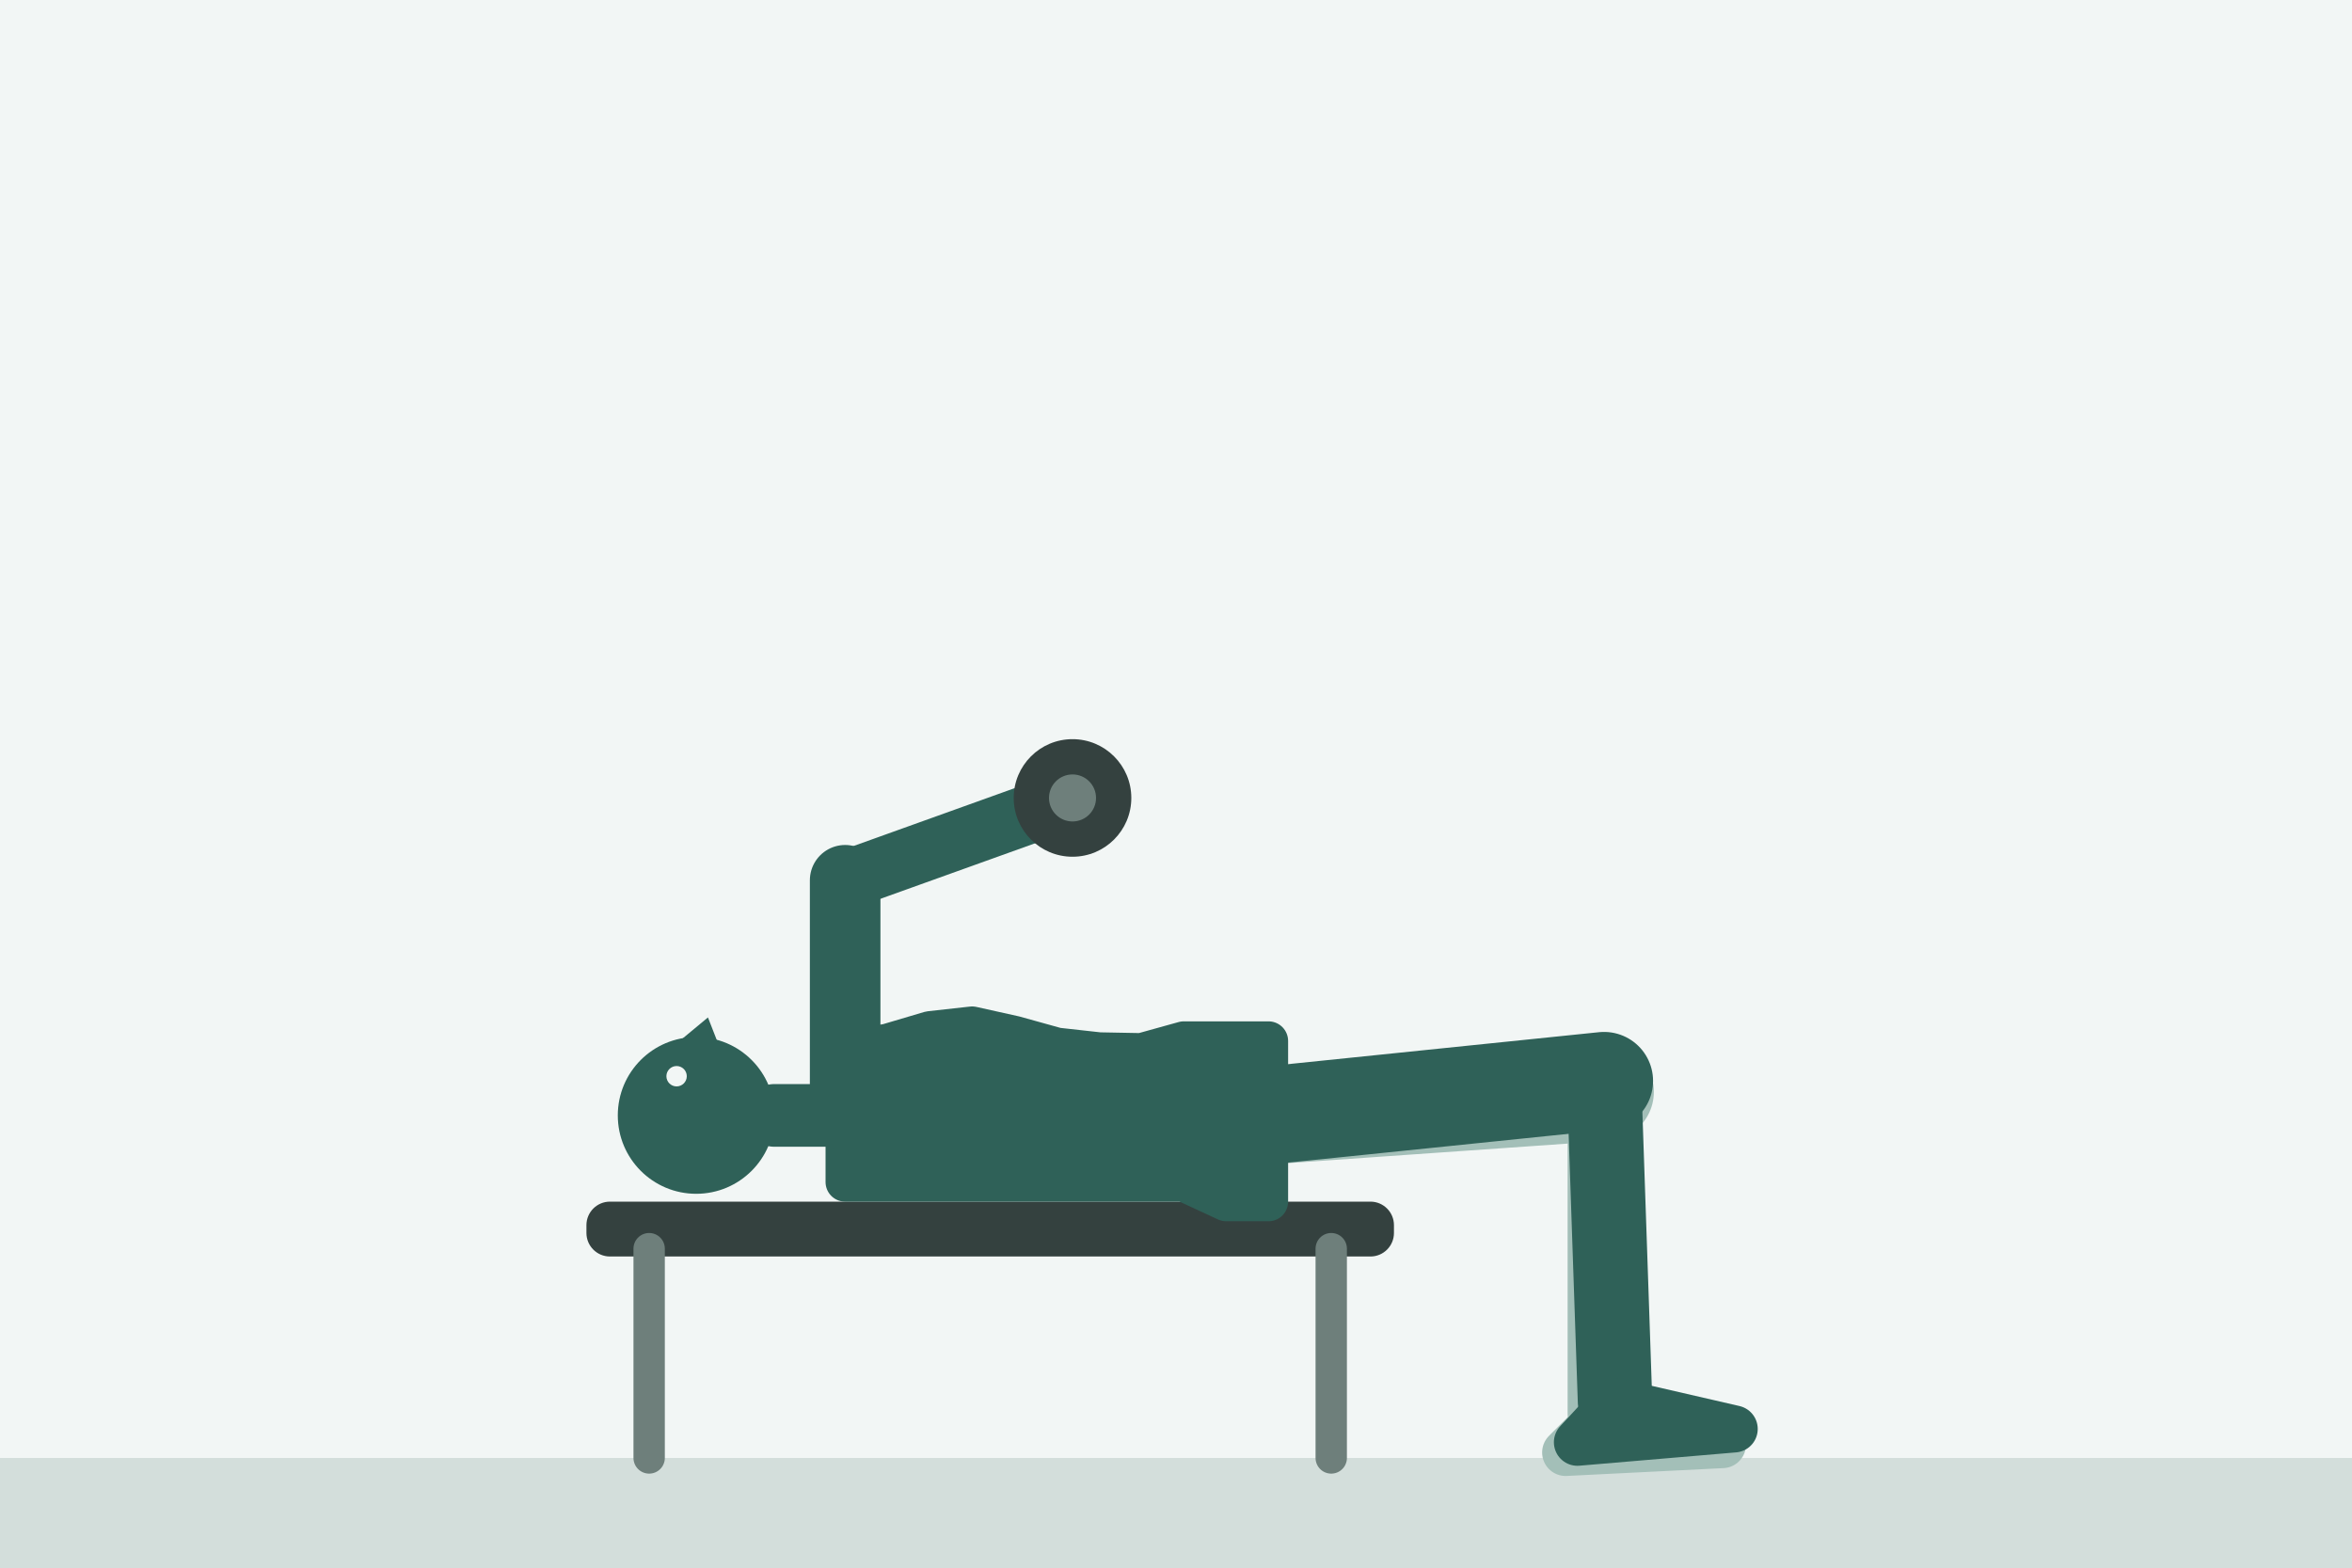
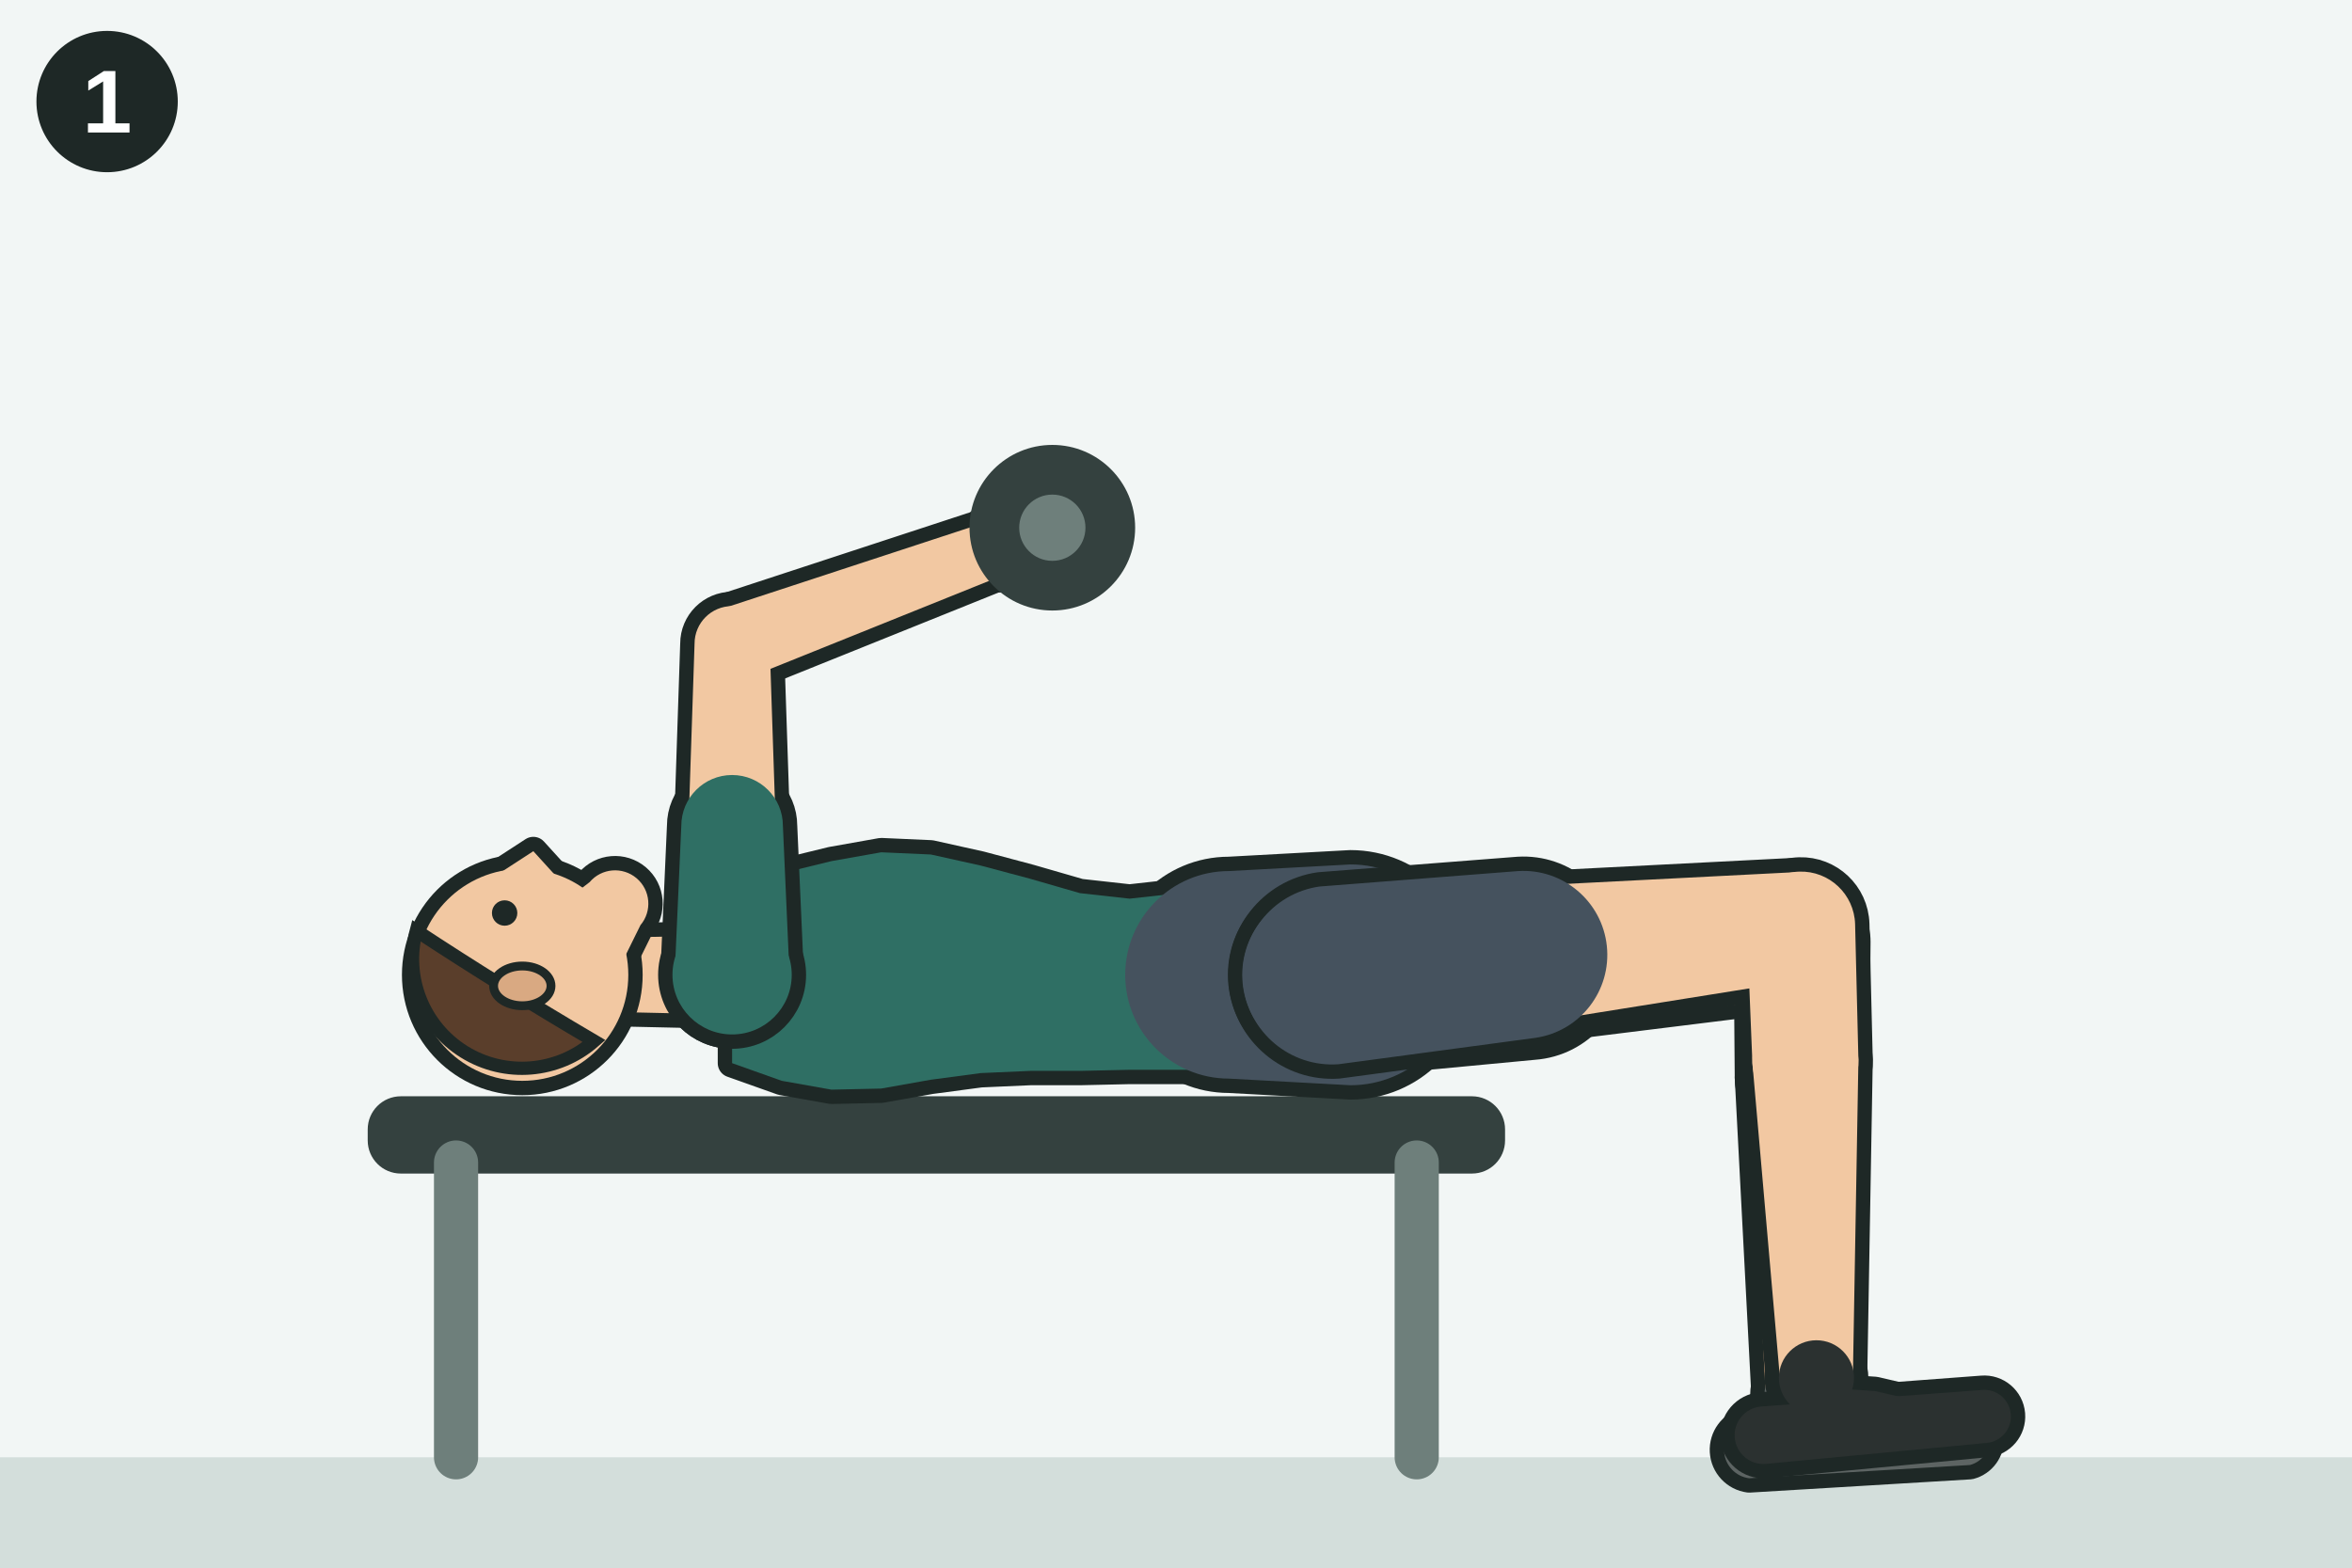
- <svg xmlns="http://www.w3.org/2000/svg" viewBox="0 0 300 200" width="300" height="200" role="img" aria-label="Distensioni su panca con manubrio monolaterale – posizione iniziale">
+ <svg xmlns="http://www.w3.org/2000/svg" viewBox="42 54 212 142" width="300" height="200" role="img" aria-label="Distensioni su panca con manubrio monolaterale – posizione iniziale">
  <rect x="-200" y="-200" width="700" height="600" fill="#F2F6F5" />
  <rect x="-200" y="186" width="700" height="200" fill="#B9CBC6" opacity="0.55" />
  <rect x="74.8" y="153.3" width="103" height="7" rx="3" fill="#34413F" />
  <line x1="82.8" y1="159.3" x2="82.8" y2="186" stroke="#6E7F7B" stroke-width="4" stroke-linecap="round" />
  <line x1="169.8" y1="159.3" x2="169.8" y2="186" stroke="#6E7F7B" stroke-width="4" stroke-linecap="round" />
-   <line x1="107.8" y1="142.3" x2="137.8" y2="143.4" stroke="#A3BFB8" stroke-width="9" stroke-linecap="round" />
-   <line x1="137.8" y1="143.4" x2="163.8" y2="144.3" stroke="#A3BFB8" stroke-width="7.5" stroke-linecap="round" />
-   <line x1="163.8" y1="144.3" x2="171.8" y2="144.6" stroke="#A3BFB8" stroke-width="6.5" stroke-linecap="round" />
-   <line x1="161.8" y1="142.3" x2="204.7" y2="139.3" stroke="#A3BFB8" stroke-width="12.5" stroke-linecap="round" />
-   <line x1="204.7" y1="139.3" x2="204.7" y2="180.3" stroke="#A3BFB8" stroke-width="9.5" stroke-linecap="round" />
-   <path d="M204.7,180.3 L199.7,185.3 L219.7,184.3 Z" fill="#A3BFB8" stroke="#A3BFB8" stroke-width="6" stroke-linejoin="round" />
-   <path d="M161.8,132.8 L156.4,132.8 L151,132.8 L145.6,134.3 L140.2,134.2 L134.8,133.6 L129.4,132.1 L124,130.9 L118.6,131.5 L113.2,133.1 L107.8,134 L107.8,150.8 L113.2,150.8 L118.6,150.8 L124,150.8 L129.4,150.8 L134.8,150.8 L140.2,150.8 L145.6,150.8 L151,150.8 L156.4,153.3 L161.8,153.3 Z" fill="#2F6158" stroke="#2F6158" stroke-width="5" stroke-linejoin="round" />
-   <line x1="107.8" y1="142.3" x2="98.8" y2="142.3" stroke="#2F6158" stroke-width="8" stroke-linecap="round" />
-   <circle cx="88.8" cy="142.3" r="10" fill="#2F6158" />
-   <path d="M85,134.2 L90.3,129.8 L91.9,133.9 Z" fill="#2F6158" />
-   <circle cx="86.3" cy="137.3" r="1.3" fill="#F2F6F5" />
-   <line x1="161.8" y1="142.3" x2="204.6" y2="137.9" stroke="#2F6158" stroke-width="12.5" stroke-linecap="round" />
-   <line x1="204.6" y1="137.9" x2="206" y2="178.8" stroke="#2F6158" stroke-width="9.5" stroke-linecap="round" />
-   <path d="M206,178.8 L201.2,184 L221.2,182.3 Z" fill="#2F6158" stroke="#2F6158" stroke-width="6" stroke-linejoin="round" />
-   <line x1="107.8" y1="142.3" x2="107.8" y2="112.3" stroke="#2F6158" stroke-width="9" stroke-linecap="round" />
-   <line x1="107.8" y1="112.3" x2="132.3" y2="103.5" stroke="#2F6158" stroke-width="7.5" stroke-linecap="round" />
-   <line x1="132.3" y1="103.5" x2="139.8" y2="100.7" stroke="#2F6158" stroke-width="6.5" stroke-linecap="round" />
+   <path d="M107.7,146.7 L137.7,146.8 A3.4 3.4 0 0 0 137.9,140 L108,138 A4.4 4.4 0 0 0 107.7,146.7 Z" fill="#D9A982" stroke="#1E2826" stroke-width="2.6" stroke-linejoin="round" />
+   <path d="M137.7,146.8 L163.7,146.8 A2.5 2.5 0 0 0 163.9,141.8 L137.9,140 A3.4 3.4 0 0 0 137.7,146.8 Z" fill="#D9A982" stroke="#1E2826" stroke-width="2.6" stroke-linejoin="round" />
+   <path d="M163.7,147.2 L171.7,146.9 A2.3 2.3 0 0 0 171.9,142.3 L163.9,141.4 A2.9 2.9 0 0 0 163.7,147.2 Z" fill="#D9A982" stroke="#1E2826" stroke-width="2.6" stroke-linejoin="round" />
+   <circle cx="168.6" cy="144.5" r="3.1" fill="#D9A982" stroke="#1E2826" stroke-width="2.6" stroke-linejoin="round" />
+   <circle cx="107.8" cy="142.3" r="5.4" fill="#5E8F86" stroke="#1E2826" stroke-width="2.6" stroke-linejoin="round" />
+   <path d="M107.7,147.5 L121.2,147.4 A4.6 4.6 0 0 0 121.5,138.2 L108,137.2 A5.2 5.2 0 0 0 107.7,147.5 Z" fill="#5E8F86" stroke="#1E2826" stroke-width="2.6" stroke-linejoin="round" />
+   <path d="M107.7,146.7 L137.7,146.8 A3.4 3.4 0 0 0 137.9,140 L108,138 A4.4 4.4 0 0 0 107.7,146.7 Z" fill="#D9A982" />
+   <path d="M137.7,146.8 L163.7,146.8 A2.5 2.5 0 0 0 163.9,141.8 L137.9,140 A3.4 3.4 0 0 0 137.7,146.8 Z" fill="#D9A982" />
+   <path d="M163.7,147.2 L171.7,146.9 A2.3 2.3 0 0 0 171.9,142.3 L163.9,141.4 A2.9 2.9 0 0 0 163.7,147.2 Z" fill="#D9A982" />
+   <circle cx="168.6" cy="144.5" r="3.1" fill="#D9A982" />
+   <circle cx="107.8" cy="142.3" r="5.4" fill="#5E8F86" />
+   <path d="M107.7,147.5 L121.2,147.4 A4.6 4.6 0 0 0 121.5,138.2 L108,137.2 A5.2 5.2 0 0 0 107.7,147.5 Z" fill="#5E8F86" />
+   <path d="M162.3,149.5 L205.1,144.2 A4.9 4.9 0 0 0 204.4,134.5 L161.3,135.2 A7.2 7.2 0 0 0 162.3,149.5 Z" fill="#D9A982" stroke="#1E2826" stroke-width="2.6" stroke-linejoin="round" />
+   <path d="M199.8,139.3 L199.9,151.6 A4.8 4.8 0 0 0 209.5,151.6 L209.6,139.3 A4.9 4.9 0 0 0 199.8,139.3 Z" fill="#D9A982" stroke="#1E2826" stroke-width="2.6" stroke-linejoin="round" />
+   <path d="M199.9,151.6 L201.4,180.3 A3.3 3.3 0 0 0 208,180.3 L209.5,151.6 A4.8 4.8 0 0 0 199.9,151.6 Z" fill="#D9A982" stroke="#1E2826" stroke-width="2.6" stroke-linejoin="round" />
+   <path d="M204,181.1 L199.7,185.3 L219.7,184.3 L210,181.7 Z" fill="#5D6463" stroke="#1E2826" stroke-width="2.6" stroke-linejoin="round" />
+   <path d="M199.9,187.9 L219.9,186.7 A2.4 2.4 0 0 0 219.6,182 L199.6,182.8 A2.6 2.6 0 0 0 199.9,187.9 Z" fill="#5D6463" stroke="#1E2826" stroke-width="2.6" stroke-linejoin="round" />
+   <circle cx="204.7" cy="180.3" r="3.4" fill="#5D6463" stroke="#1E2826" stroke-width="2.6" stroke-linejoin="round" />
+   <circle cx="161.8" cy="142.3" r="7.8" fill="#7D8892" stroke="#1E2826" stroke-width="2.6" stroke-linejoin="round" />
+   <path d="M162.4,150.4 L180.4,148.7 A7.6 7.6 0 0 0 179.3,133.5 L161.3,134.3 A8.1 8.1 0 0 0 162.4,150.4 Z" fill="#7D8892" stroke="#1E2826" stroke-width="2.6" stroke-linejoin="round" />
+   <path d="M162.3,149.5 L205.1,144.2 A4.9 4.9 0 0 0 204.4,134.5 L161.3,135.2 A7.2 7.2 0 0 0 162.3,149.5 Z" fill="#D9A982" />
+   <path d="M199.8,139.3 L199.9,151.6 A4.8 4.8 0 0 0 209.5,151.6 L209.6,139.3 A4.9 4.9 0 0 0 199.8,139.3 Z" fill="#D9A982" />
+   <path d="M199.9,151.6 L201.4,180.3 A3.3 3.3 0 0 0 208,180.3 L209.5,151.6 A4.8 4.8 0 0 0 199.9,151.6 Z" fill="#D9A982" />
+   <path d="M204,181.1 L199.7,185.3 L219.7,184.3 L210,181.7 Z" fill="#5D6463" />
+   <path d="M199.9,187.9 L219.9,186.7 A2.4 2.4 0 0 0 219.6,182 L199.6,182.8 A2.6 2.6 0 0 0 199.9,187.9 Z" fill="#5D6463" />
+   <circle cx="204.7" cy="180.3" r="3.4" fill="#5D6463" />
+   <circle cx="161.8" cy="142.3" r="7.8" fill="#7D8892" />
+   <path d="M162.4,150.4 L180.4,148.7 A7.6 7.6 0 0 0 179.3,133.5 L161.3,134.3 A8.1 8.1 0 0 0 162.4,150.4 Z" fill="#7D8892" />
+   <path d="M107.8,138.7 L98.8,138.9 A3.4 3.4 0 0 0 98.8,145.7 L107.8,145.9 A3.6 3.6 0 0 0 107.8,138.7 Z" fill="#F2C8A2" stroke="#1E2826" stroke-width="2.6" stroke-linejoin="round" />
+   <path d="M107.8,138.7 L98.8,138.9 A3.4 3.4 0 0 0 98.8,145.7 L107.8,145.9 A3.6 3.6 0 0 0 107.8,138.7 Z" fill="#F2C8A2" />
+   <path d="M161.8,134.3 L157.3,134.4 L152.8,134.5 L148.3,134.9 L143.8,135.4 L139.3,134.9 L134.8,133.6 L130.3,132.4 L125.8,131.4 L121.3,131.2 L116.8,132 L112.3,133.1 L107.8,133.9 L107.8,150.3 L112.3,151.9 L116.8,152.7 L121.3,152.6 L125.8,151.8 L130.3,151.2 L134.8,151 L139.3,151 L143.8,150.9 L148.3,150.9 L152.8,150.9 L157.3,150.9 L161.8,150.9 Z" fill="#2F6F64" stroke="#1E2826" stroke-width="2.6" stroke-linejoin="round" />
+   <path d="M163.8,132.3 L152.8,132.9 A9.4 9.4 0 0 0 152.8,151.7 L163.8,152.3 A10 10 0 0 0 163.8,132.3 Z" fill="#45525E" stroke="#1E2826" stroke-width="2.6" stroke-linejoin="round" />
+   <path d="M161.8,134.3 L157.3,134.4 L152.8,134.5 L148.3,134.9 L143.8,135.4 L139.3,134.9 L134.8,133.6 L130.3,132.4 L125.8,131.4 L121.3,131.2 L116.8,132 L112.3,133.1 L107.8,133.9 L107.8,150.3 L112.3,151.9 L116.8,152.7 L121.3,152.6 L125.8,151.8 L130.3,151.2 L134.8,151 L139.3,151 L143.8,150.9 L148.3,150.9 L152.8,150.9 L157.3,150.9 L161.8,150.9 Z" fill="#2F6F64" />
+   <path d="M163.8,132.3 L152.8,132.9 A9.4 9.4 0 0 0 152.8,151.7 L163.8,152.3 A10 10 0 0 0 163.8,132.3 Z" fill="#45525E" />
+   <circle cx="88.8" cy="142.3" r="9.6" fill="#F2C8A2" stroke="#1E2826" stroke-width="2.6" stroke-linejoin="round" />
+   <path d="M85.8,133.7 L89.8,131.1 L91.8,133.3 Z" fill="#F2C8A2" stroke="#1E2826" stroke-width="2.6" stroke-linejoin="round" />
+   <path d="M95.7,145.5 L99.5,137.8 A3 3 0 0 0 94.9,133.9 L88,139.2 A5 5 0 0 0 95.7,145.5 Z" fill="#F2C8A2" stroke="#1E2826" stroke-width="2.6" stroke-linejoin="round" />
+   <circle cx="88.8" cy="142.3" r="9.6" fill="#F2C8A2" />
+   <path d="M85.8,133.7 L89.8,131.1 L91.8,133.3 Z" fill="#F2C8A2" />
+   <path d="M95.7,145.5 L99.5,137.8 A3 3 0 0 0 94.9,133.9 L88,139.2 A5 5 0 0 0 95.7,145.5 Z" fill="#F2C8A2" />
+   <path d="M79.2,138.3 A9.9 9.9 0 0 0 95.3,148.3 Q86.8,143.3 79.2,138.3 Z" fill="#5A3E2B" stroke="#1E2826" stroke-width="1.2" />
+   <circle cx="87.2" cy="136.7" r="1.15" fill="#1E2826" />
+   <ellipse cx="88.8" cy="143.3" rx="1.8" ry="2.6" transform="rotate(-270 88.8 143.3)" fill="#D9A982" stroke="#1E2826" stroke-width="0.8" />
+   <path d="M162.6,149.5 L205.1,142.7 A4.9 4.9 0 0 0 204.1,133 L161.1,135.2 A7.2 7.2 0 0 0 162.6,149.5 Z" fill="#F2C8A2" stroke="#1E2826" stroke-width="2.6" stroke-linejoin="round" />
+   <path d="M199.7,138 L200.2,150.3 A4.8 4.8 0 0 0 209.8,150 L209.5,137.7 A4.9 4.9 0 0 0 199.7,138 Z" fill="#F2C8A2" stroke="#1E2826" stroke-width="2.6" stroke-linejoin="round" />
+   <path d="M200.2,150.3 L202.7,178.9 A3.3 3.3 0 0 0 209.3,178.7 L209.8,150 A4.8 4.8 0 0 0 200.2,150.3 Z" fill="#F2C8A2" stroke="#1E2826" stroke-width="2.6" stroke-linejoin="round" />
+   <path d="M205.3,179.6 L201.2,184 L221.2,182.3 L211.3,180 Z" fill="#2B3130" stroke="#1E2826" stroke-width="2.6" stroke-linejoin="round" />
+   <path d="M201.4,186.6 L221.4,184.7 A2.4 2.4 0 0 0 221,179.9 L201,181.4 A2.6 2.6 0 0 0 201.4,186.6 Z" fill="#2B3130" stroke="#1E2826" stroke-width="2.6" stroke-linejoin="round" />
+   <circle cx="206" cy="178.8" r="3.4" fill="#2B3130" stroke="#1E2826" stroke-width="2.6" stroke-linejoin="round" />
+   <circle cx="161.8" cy="142.3" r="7.8" fill="#45525E" stroke="#1E2826" stroke-width="2.6" stroke-linejoin="round" />
+   <path d="M162.7,150.4 L180.6,148 A7.6 7.6 0 0 0 179,132.9 L161,134.3 A8.1 8.1 0 0 0 162.7,150.4 Z" fill="#45525E" stroke="#1E2826" stroke-width="2.6" stroke-linejoin="round" />
+   <path d="M162.6,149.5 L205.1,142.7 A4.9 4.9 0 0 0 204.1,133 L161.1,135.2 A7.2 7.2 0 0 0 162.6,149.5 Z" fill="#F2C8A2" />
+   <path d="M199.7,138 L200.2,150.3 A4.8 4.8 0 0 0 209.8,150 L209.5,137.7 A4.9 4.9 0 0 0 199.7,138 Z" fill="#F2C8A2" />
+   <path d="M200.2,150.3 L202.7,178.9 A3.3 3.3 0 0 0 209.3,178.7 L209.8,150 A4.8 4.8 0 0 0 200.2,150.3 Z" fill="#F2C8A2" />
+   <path d="M205.3,179.6 L201.2,184 L221.2,182.3 L211.3,180 Z" fill="#2B3130" />
+   <path d="M201.4,186.6 L221.4,184.7 A2.4 2.4 0 0 0 221,179.9 L201,181.4 A2.6 2.6 0 0 0 201.4,186.6 Z" fill="#2B3130" />
+   <circle cx="206" cy="178.8" r="3.4" fill="#2B3130" />
+   <circle cx="161.8" cy="142.3" r="7.8" fill="#45525E" />
+   <path d="M162.7,150.4 L180.6,148 A7.6 7.6 0 0 0 179,132.9 L161,134.3 A8.1 8.1 0 0 0 162.7,150.4 Z" fill="#45525E" />
+   <path d="M112.2,142.3 L111.2,112.3 A3.4 3.4 0 0 0 104.4,112.3 L103.4,142.3 A4.4 4.4 0 0 0 112.2,142.3 Z" fill="#F2C8A2" stroke="#1E2826" stroke-width="2.6" stroke-linejoin="round" />
+   <path d="M109,115.5 L133.1,105.8 A2.5 2.5 0 0 0 131.4,101.1 L106.7,109.2 A3.4 3.4 0 0 0 109,115.5 Z" fill="#F2C8A2" stroke="#1E2826" stroke-width="2.6" stroke-linejoin="round" />
+   <path d="M133.3,106.2 L140.6,102.9 A2.3 2.3 0 0 0 139,98.6 L131.3,100.7 A2.9 2.9 0 0 0 133.3,106.2 Z" fill="#F2C8A2" stroke="#1E2826" stroke-width="2.6" stroke-linejoin="round" />
+   <circle cx="136.8" cy="101.8" r="3.1" fill="#F2C8A2" stroke="#1E2826" stroke-width="2.6" stroke-linejoin="round" />
+   <circle cx="107.8" cy="142.3" r="5.4" fill="#2F6F64" stroke="#1E2826" stroke-width="2.6" stroke-linejoin="round" />
+   <path d="M113,142.3 L112.4,128.8 A4.6 4.6 0 0 0 103.2,128.8 L102.6,142.3 A5.2 5.2 0 0 0 113,142.3 Z" fill="#2F6F64" stroke="#1E2826" stroke-width="2.6" stroke-linejoin="round" />
+   <path d="M112.2,142.3 L111.2,112.3 A3.4 3.4 0 0 0 104.4,112.3 L103.4,142.3 A4.4 4.4 0 0 0 112.2,142.3 Z" fill="#F2C8A2" />
+   <path d="M109,115.5 L133.1,105.8 A2.5 2.5 0 0 0 131.4,101.1 L106.7,109.2 A3.4 3.4 0 0 0 109,115.5 Z" fill="#F2C8A2" />
+   <path d="M133.3,106.2 L140.6,102.9 A2.3 2.3 0 0 0 139,98.6 L131.3,100.7 A2.9 2.9 0 0 0 133.3,106.2 Z" fill="#F2C8A2" />
+   <circle cx="136.8" cy="101.8" r="3.1" fill="#F2C8A2" />
+   <circle cx="107.8" cy="142.3" r="5.4" fill="#2F6F64" />
+   <path d="M113,142.3 L112.4,128.8 A4.6 4.6 0 0 0 103.2,128.8 L102.6,142.3 A5.2 5.2 0 0 0 113,142.3 Z" fill="#2F6F64" />
  <g>
    <circle cx="136.8" cy="101.8" r="7.5" fill="#34413F" />
    <circle cx="136.8" cy="101.8" r="3" fill="#6E7F7B" />
  </g>
+   <circle cx="51.2" cy="63.2" r="6.4" fill="#1E2826" />
+   <text x="51.2" y="66" font-family="Public Sans,Segoe UI,Arial,sans-serif" font-size="8.1" font-weight="800" fill="#fff" text-anchor="middle">1</text>
</svg>
